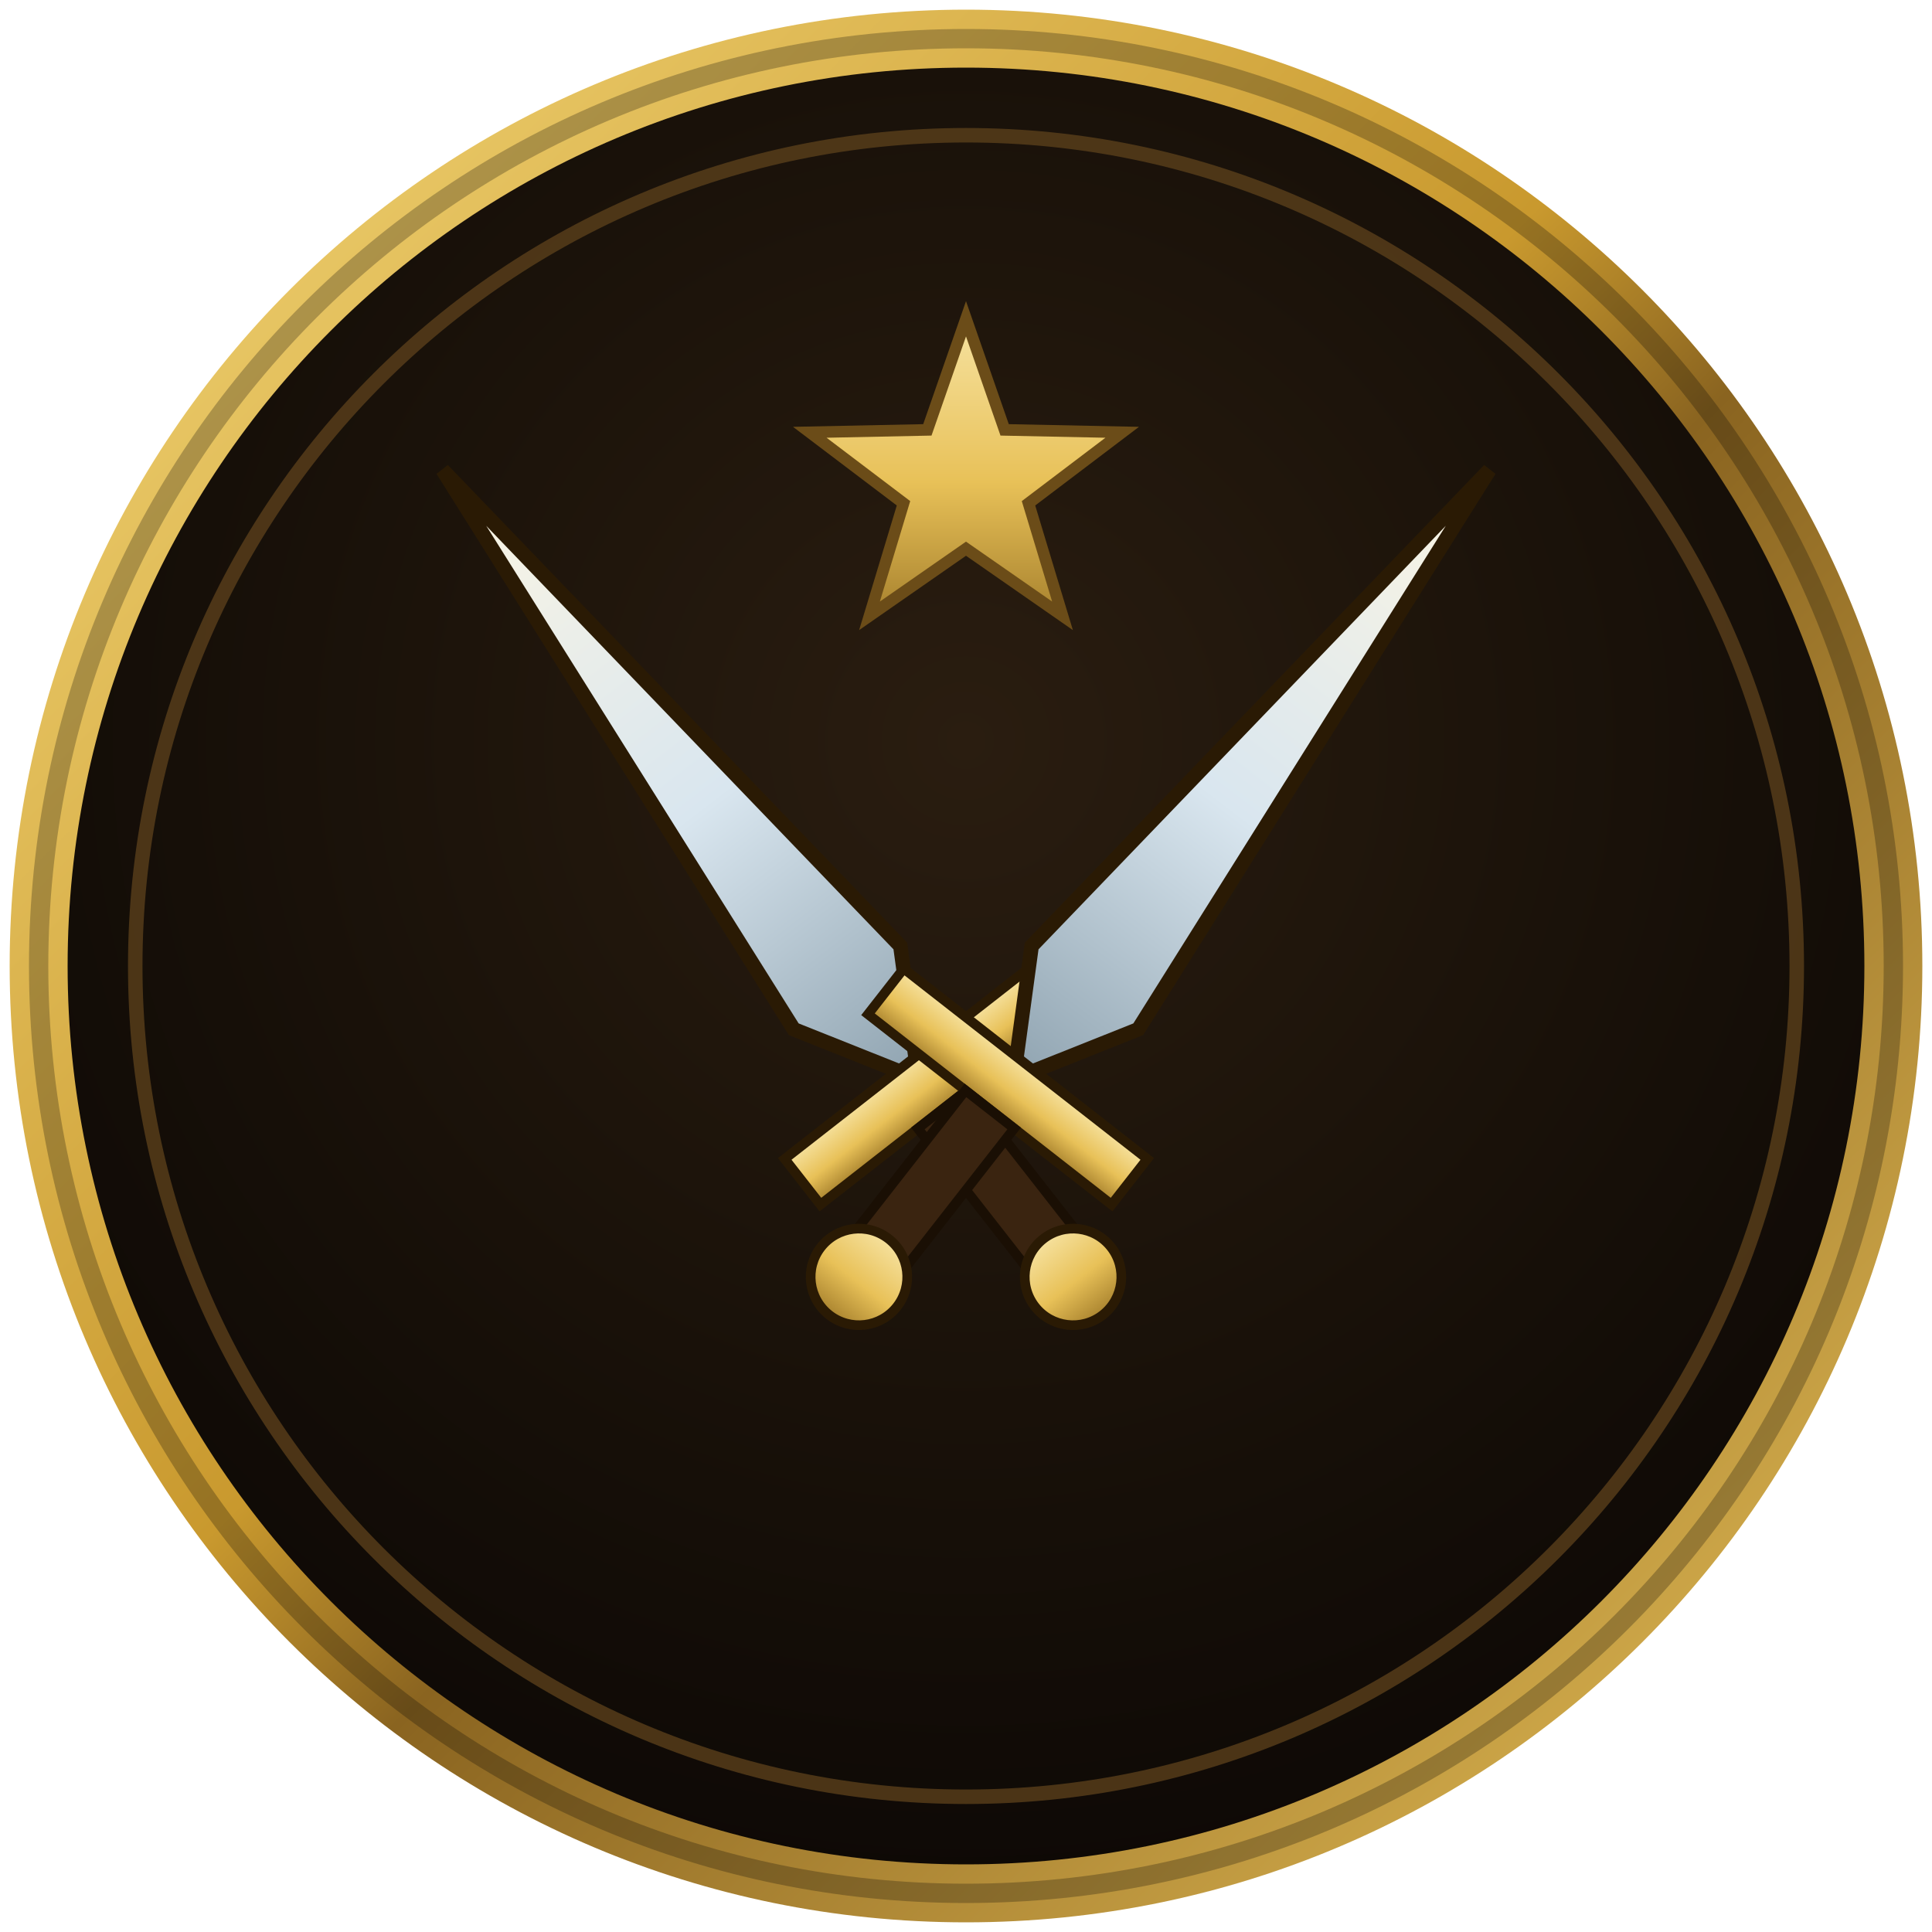
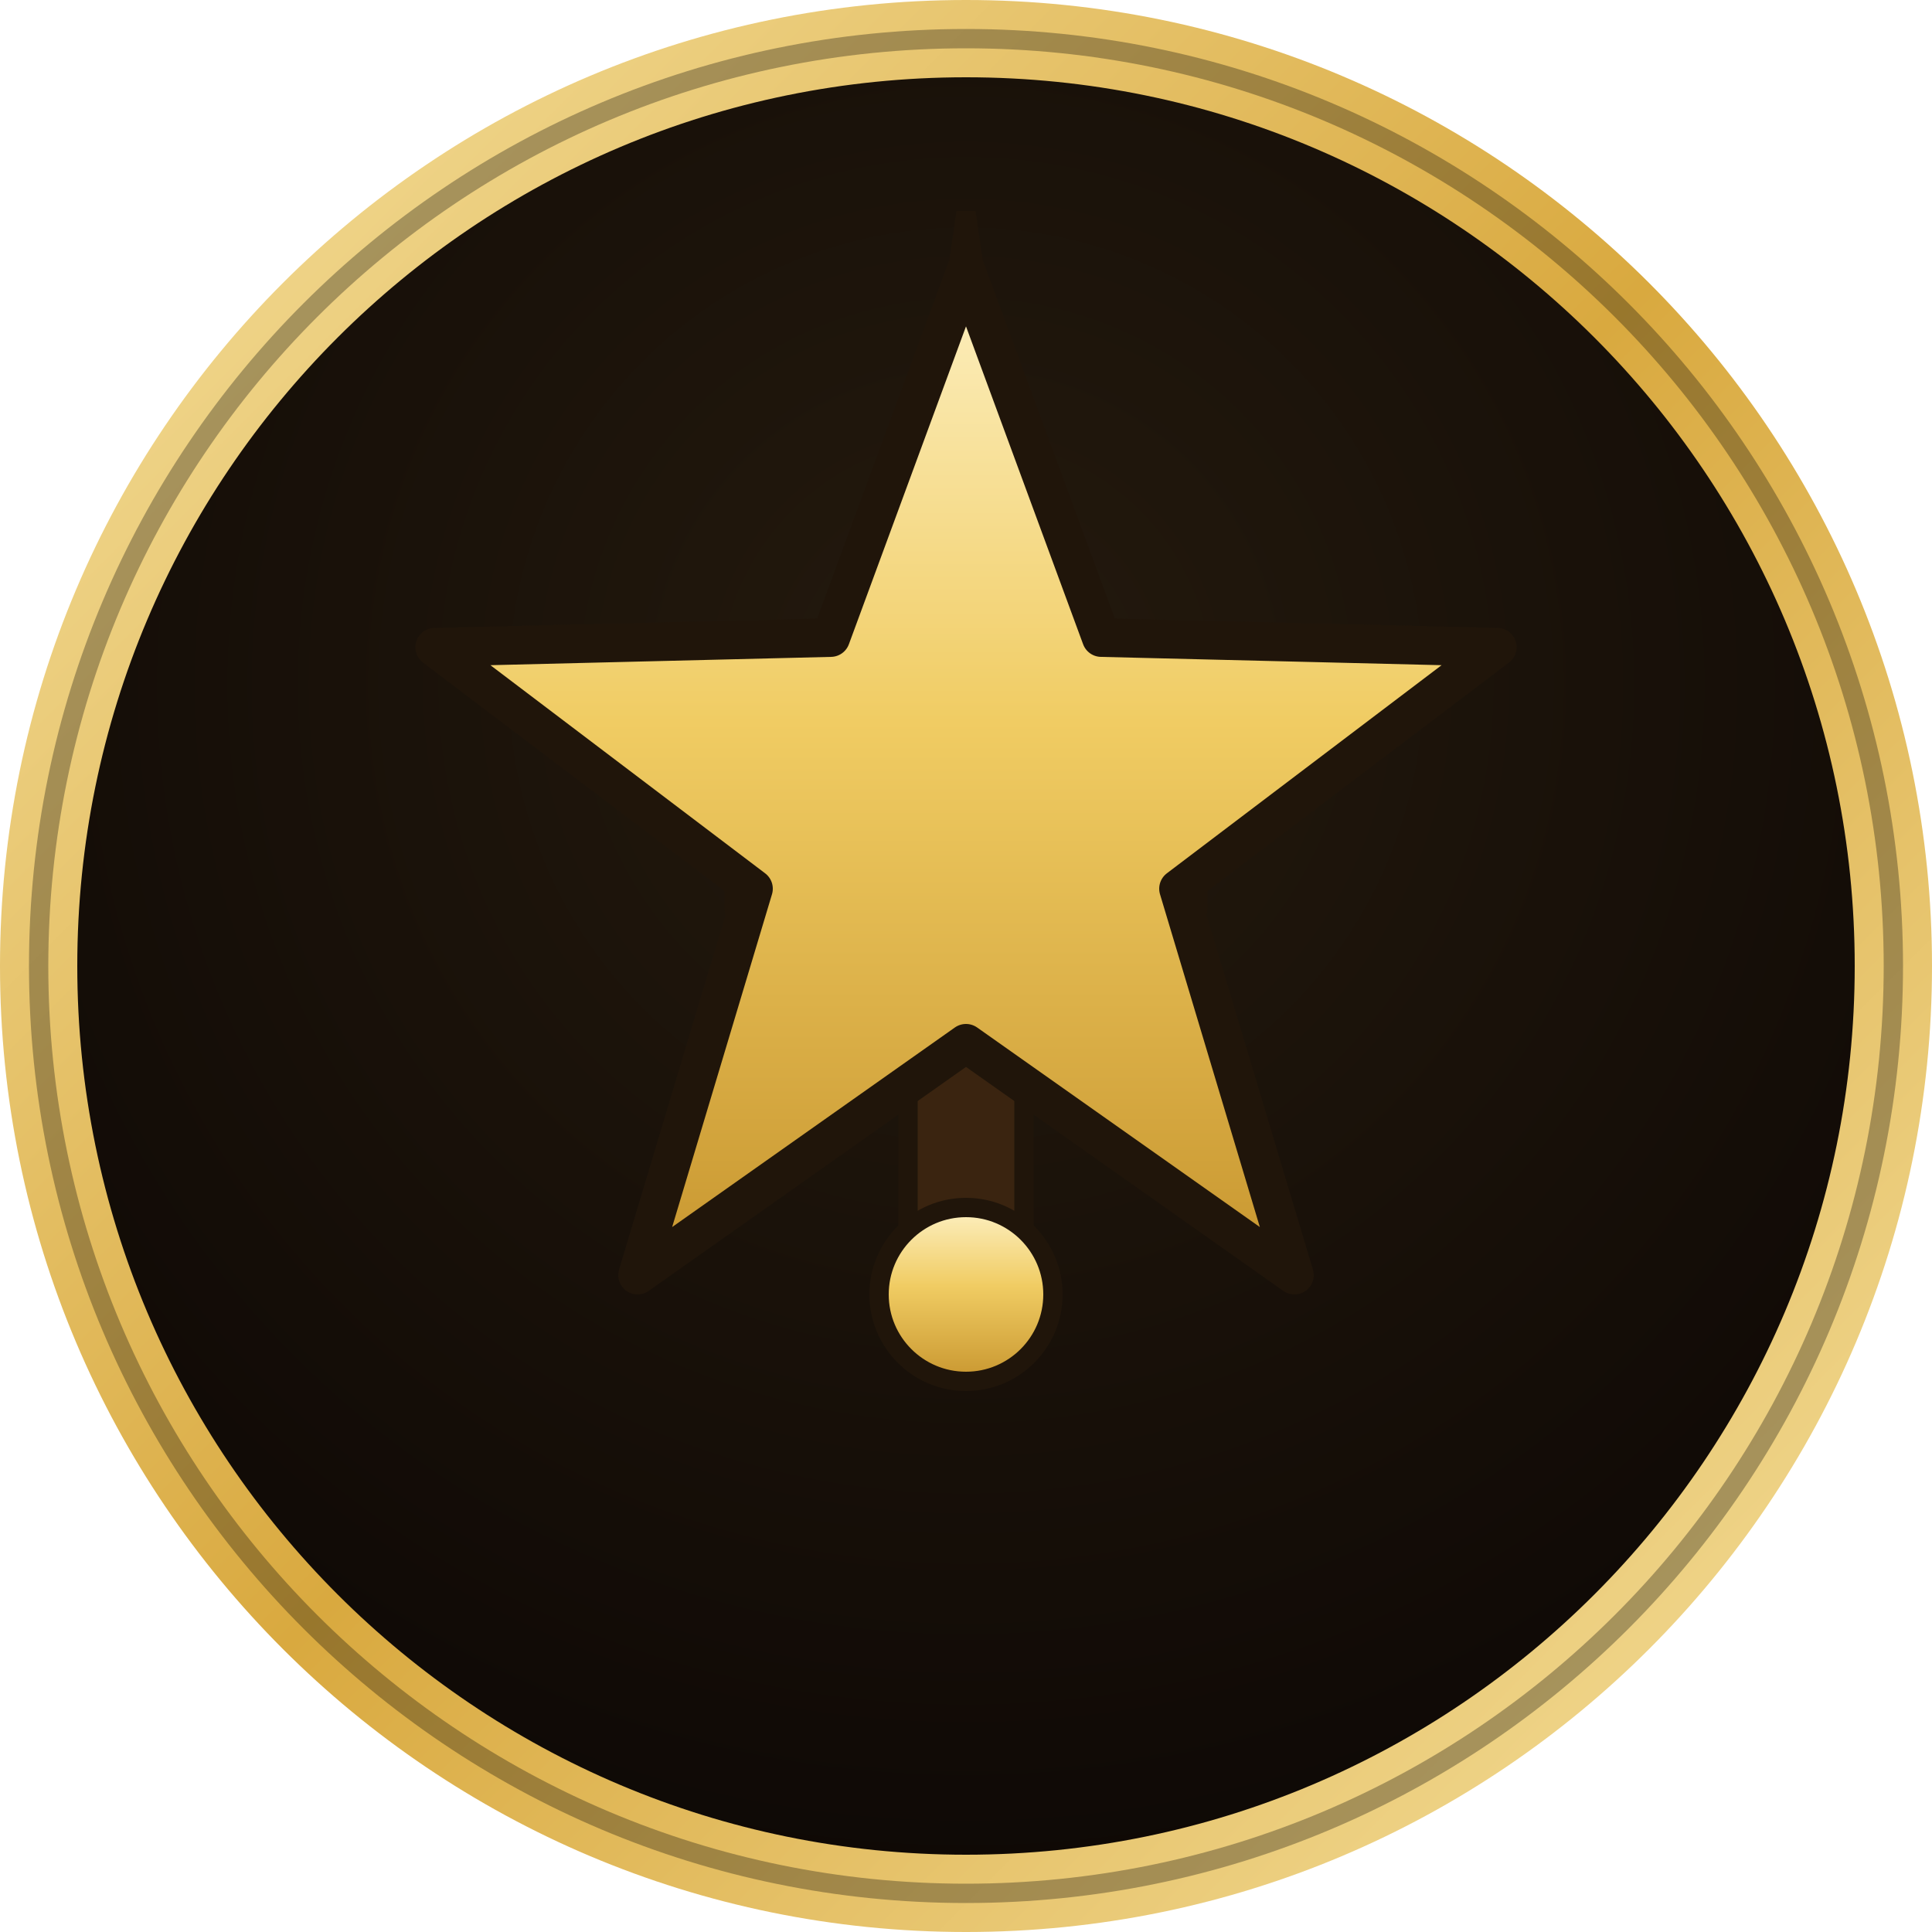
<svg xmlns="http://www.w3.org/2000/svg" viewBox="0 0 200 200">
  <defs>
-     <radialGradient id="bgGrad" cx="50%" cy="38%" r="70%">
-       <stop offset="0%" stop-color="#2a1d10" />
-       <stop offset="60%" stop-color="#160f08" />
+     <radialGradient id="bgGrad" cx="50%" cy="35%" r="75%">
+       <stop offset="0%" stop-color="#241a0e" />
+       <stop offset="65%" stop-color="#140d07" />
      <stop offset="100%" stop-color="#0a0604" />
    </radialGradient>
    <linearGradient id="ringGrad" x1="0%" y1="0%" x2="100%" y2="100%">
-       <stop offset="0%" stop-color="#f4d87a" />
-       <stop offset="45%" stop-color="#c9992e" />
-       <stop offset="55%" stop-color="#8a6420" />
-       <stop offset="100%" stop-color="#e8c158" />
+       <stop offset="0%" stop-color="#f6e2a0" />
+       <stop offset="50%" stop-color="#d9a93f" />
+       <stop offset="100%" stop-color="#f6e2a0" />
    </linearGradient>
    <linearGradient id="goldGrad" x1="0%" y1="0%" x2="0%" y2="100%">
-       <stop offset="0%" stop-color="#f6e2a0" />
-       <stop offset="55%" stop-color="#e8c158" />
-       <stop offset="100%" stop-color="#a8822e" />
+       <stop offset="0%" stop-color="#fdf0c2" />
+       <stop offset="45%" stop-color="#f0cc63" />
+       <stop offset="100%" stop-color="#c8962f" />
    </linearGradient>
-     <linearGradient id="bladeGrad" x1="0%" y1="0%" x2="0%" y2="100%">
+     <linearGradient id="bladeGrad" x1="0%" y1="0%" x2="100%" y2="100%">
      <stop offset="0%" stop-color="#fdf6e3" />
-       <stop offset="55%" stop-color="#d9e6ef" />
-       <stop offset="100%" stop-color="#8fa3b0" />
+       <stop offset="100%" stop-color="#aebdc9" />
    </linearGradient>
  </defs>
  <circle cx="100" cy="100" r="96" fill="url(#bgGrad)" />
-   <circle cx="100" cy="100" r="96" fill="none" stroke="url(#ringGrad)" stroke-width="6" />
-   <circle cx="100" cy="100" r="86" fill="none" stroke="#5a3f1a" stroke-width="1.5" opacity=".8" />
-   <g transform="translate(100,118)">
-     <g transform="rotate(-38)">
-       <path d="M0,-88 L7,-20 L0,-8 L-7,-20 Z" fill="url(#bladeGrad)" stroke="#2a1a04" stroke-width="1.5" />
-       <path d="M-16,-10 L16,-10 L16,-4 L-16,-4 Z" fill="url(#goldGrad)" stroke="#2a1a04" stroke-width="1" />
-       <path d="M-3.2,-4 L3.2,-4 L3.2,14 L-3.2,14 Z" fill="#3a2410" stroke="#1a0f04" stroke-width="1" />
-       <circle fill="url(#goldGrad)" stroke="#2a1a04" stroke-width="1" cx="0" cy="18" r="5" />
-     </g>
-     <g transform="rotate(38)">
-       <path d="M0,-88 L7,-20 L0,-8 L-7,-20 Z" fill="url(#bladeGrad)" stroke="#2a1a04" stroke-width="1.5" />
-       <path d="M-16,-10 L16,-10 L16,-4 L-16,-4 Z" fill="url(#goldGrad)" stroke="#2a1a04" stroke-width="1" />
-       <path d="M-3.2,-4 L3.2,-4 L3.2,14 L-3.2,14 Z" fill="#3a2410" stroke="#1a0f04" stroke-width="1" />
-       <circle fill="url(#goldGrad)" stroke="#2a1a04" stroke-width="1" cx="0" cy="18" r="5" />
-     </g>
+   <circle cx="100" cy="100" r="96" fill="none" stroke="url(#ringGrad)" stroke-width="8" />
+   <g transform="translate(100,104)">
+     <path d="M0,-82 L10,-14 L-10,-14 Z" fill="url(#bladeGrad)" stroke="#20150a" stroke-width="2" />
+     <rect x="-24" y="-18" width="48" height="10" rx="2" fill="url(#goldGrad)" stroke="#20150a" stroke-width="2" />
+     <rect x="-6" y="-8" width="12" height="34" rx="2" fill="#3a2410" stroke="#20150a" stroke-width="2" />
+     <circle cx="0" cy="30" r="9" fill="url(#goldGrad)" stroke="#20150a" stroke-width="2" />
  </g>
-   <polygon points="100.00,33.00 104.00,44.50 116.17,44.75 106.47,52.10 109.99,63.75 100.00,56.80 90.01,63.75 93.53,52.10 83.83,44.75 96.00,44.50" fill="url(#goldGrad)" stroke="#6b4c18" stroke-width="1.2" />
-   <circle cx="100" cy="100" r="96" fill="none" stroke="#000" stroke-opacity=".25" stroke-width="2" />
+   <polygon points="100,28 114,66 155,67 122,92 134,132 100,108 66,132 78,92 45,67 86,66" fill="url(#goldGrad)" stroke="#20150a" stroke-width="4" stroke-linejoin="round" />
+   <circle cx="100" cy="100" r="96" fill="none" stroke="#000" stroke-opacity=".3" stroke-width="2" />
</svg>
